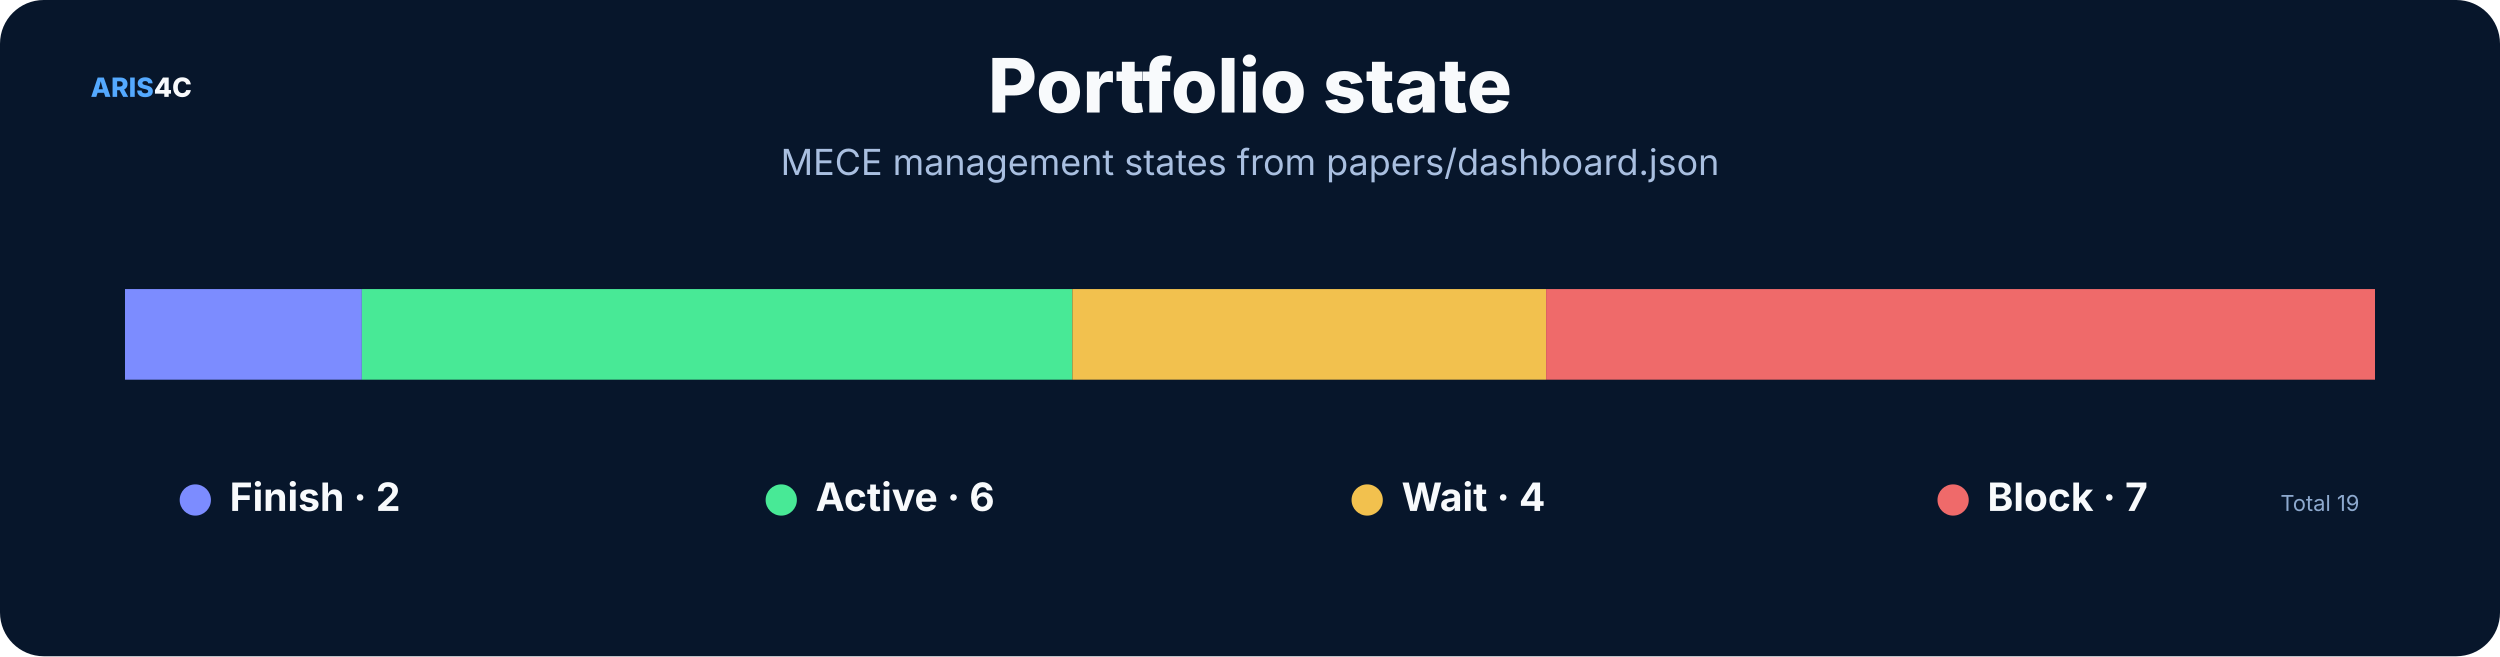
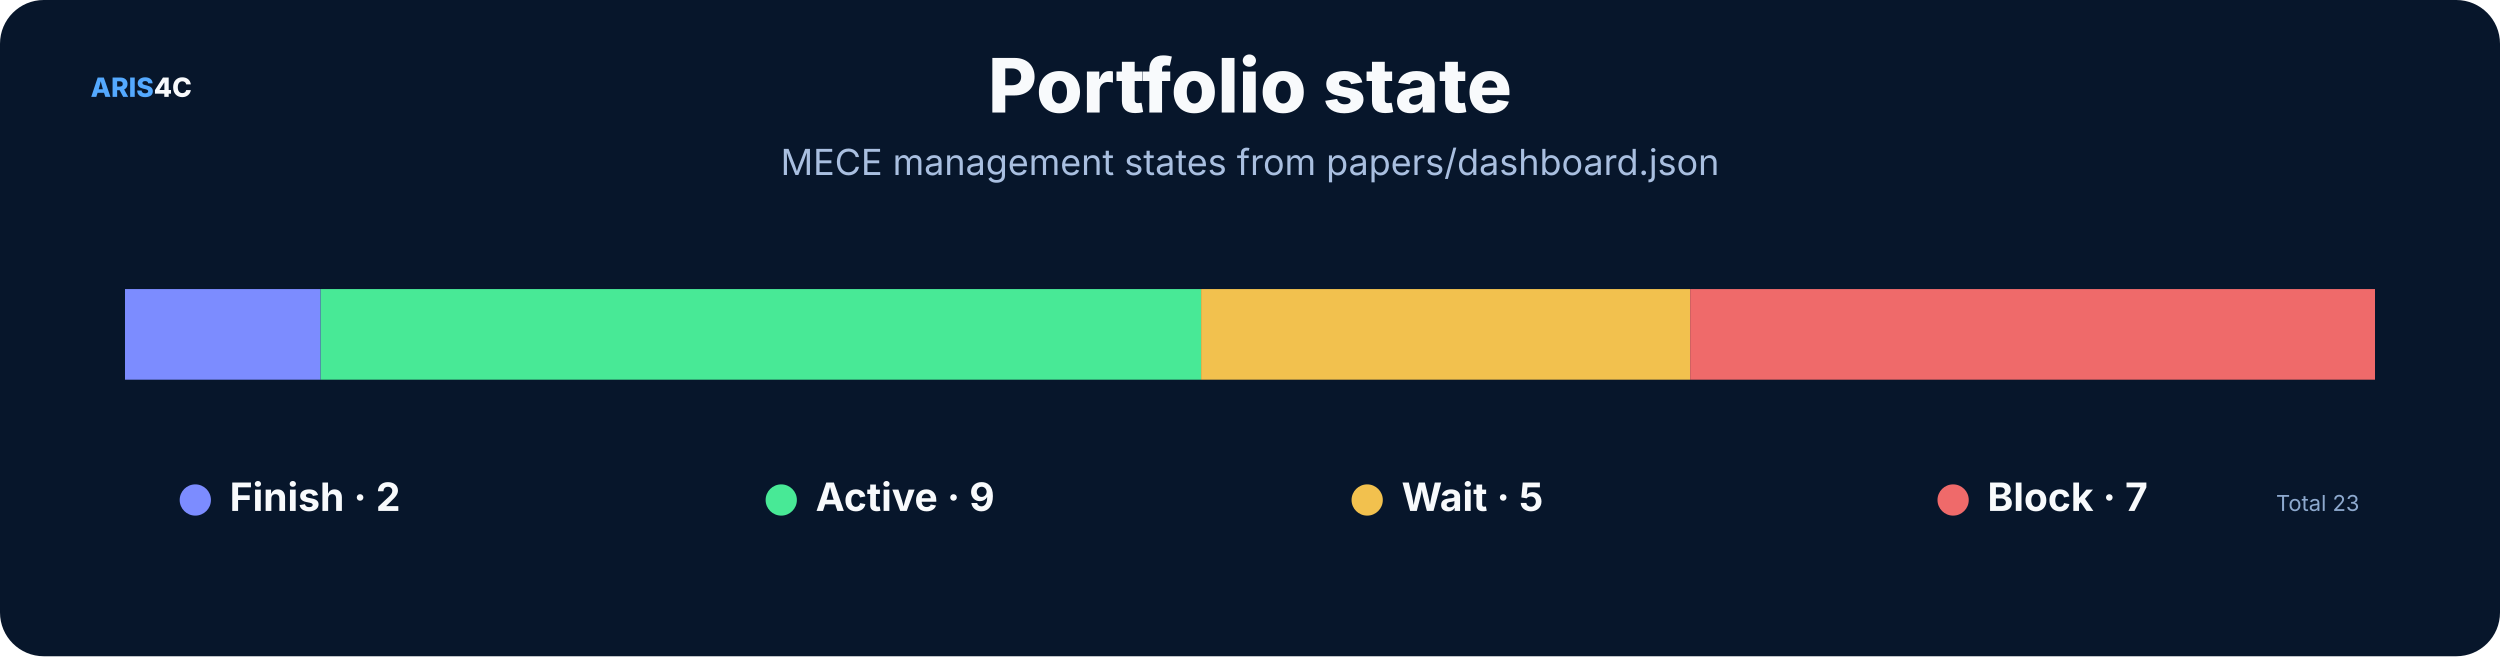
<svg xmlns="http://www.w3.org/2000/svg" width="1600" height="420" viewBox="0 0 1600 420" role="img">
  <rect width="1600" height="420" rx="28" fill="#07162b" />
  <style>text{font-family:Inter,"Noto Sans SC","Microsoft YaHei","PingFang SC",system-ui,sans-serif}.t{font-size:48px;font-weight:800;fill:#f8fafc}.s{font-size:23px;fill:#a9bfe0}.h{font-size:25px;font-weight:750;fill:#f8fafc}.b{font-size:17px;fill:#c8d7ec}.m{font-size:14px;fill:#8da9ce}.k{font-size:16px;font-weight:700;fill:#66e7a4}.n{font-size:17px;font-weight:800;fill:#54a9ff}.metric{font-size:38px;font-weight:800;fill:#f8fafc}</style>
  <text x="58" y="62" class="n">ARIS<tspan fill="#f8fafc">4C</tspan>
  </text>
-   <text x="800.0" y="72" text-anchor="middle" class="t">Portfolio state</text>
-   <text x="800.0" y="112" text-anchor="middle" class="s">MECE management states from papers/dashboard.json</text>
-   <rect x="80.0" y="185" width="151.6" height="58" fill="#7c8cff" />
-   <rect x="231.6" y="185" width="454.7" height="58" fill="#48e996" />
-   <rect x="686.3" y="185" width="303.2" height="58" fill="#f2c14e" />
-   <rect x="989.5" y="185" width="530.5" height="58" fill="#ef6a6a" />
+   <text x="800" y="72" text-anchor="middle" class="t">Portfolio state</text>
+   <text x="800" y="112" text-anchor="middle" class="s">MECE management states from papers/dashboard.json</text>
+   <rect x="80.0" y="185" width="125.2" height="58" fill="#7c8cff" />
+   <rect x="205.2" y="185" width="563.5" height="58" fill="#48e996" />
+   <rect x="768.7" y="185" width="313.0" height="58" fill="#f2c14e" />
+   <rect x="1081.7" y="185" width="438.3" height="58" fill="#ef6a6a" />
  <circle cx="125" cy="320" r="10" fill="#7c8cff" />
  <text x="147" y="327" class="h">Finish · 2</text>
  <circle cx="500" cy="320" r="10" fill="#48e996" />
-   <text x="522" y="327" class="h">Active · 6</text>
+   <text x="522" y="327" class="h">Active · 9</text>
  <circle cx="875" cy="320" r="10" fill="#f2c14e" />
-   <text x="897" y="327" class="h">Wait · 4</text>
+   <text x="897" y="327" class="h">Wait · 5</text>
  <circle cx="1250" cy="320" r="10" fill="#ef6a6a" />
  <text x="1272" y="327" class="h">Block · 7</text>
-   <text x="1510" y="327" text-anchor="end" class="m">Total 19</text>
+   <text x="1510" y="327" text-anchor="end" class="m">Total 23</text>
</svg>
